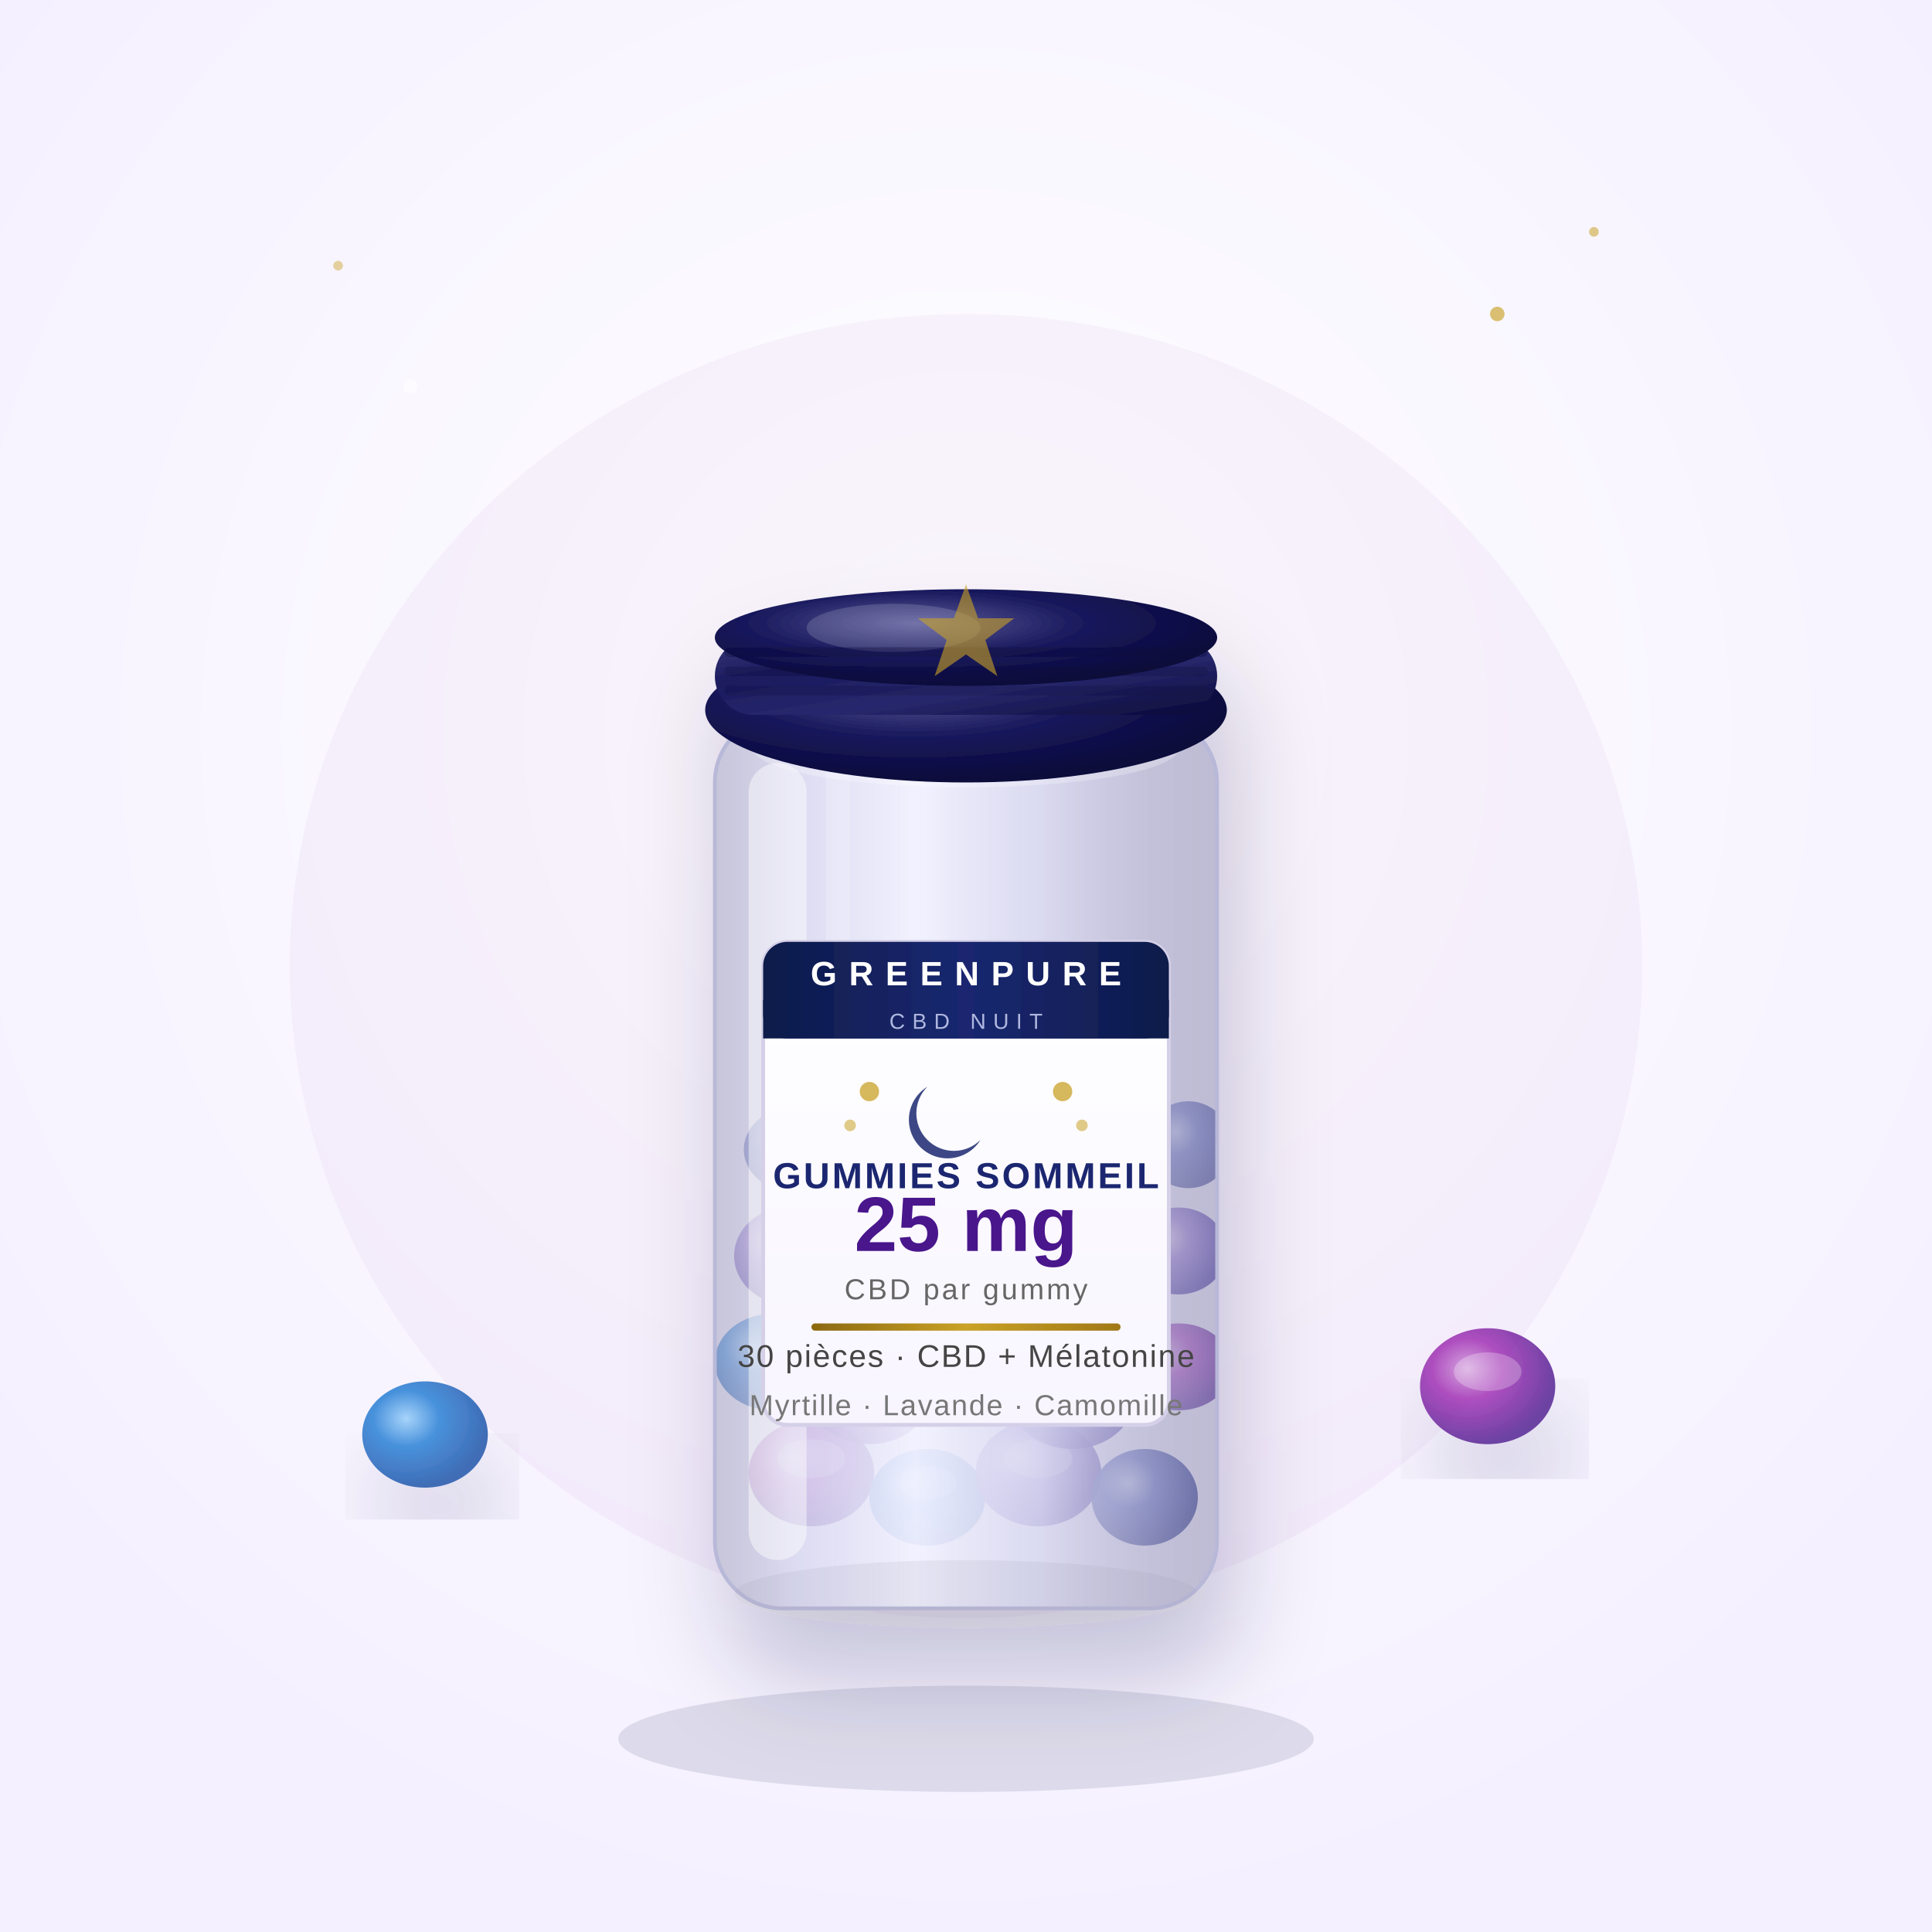
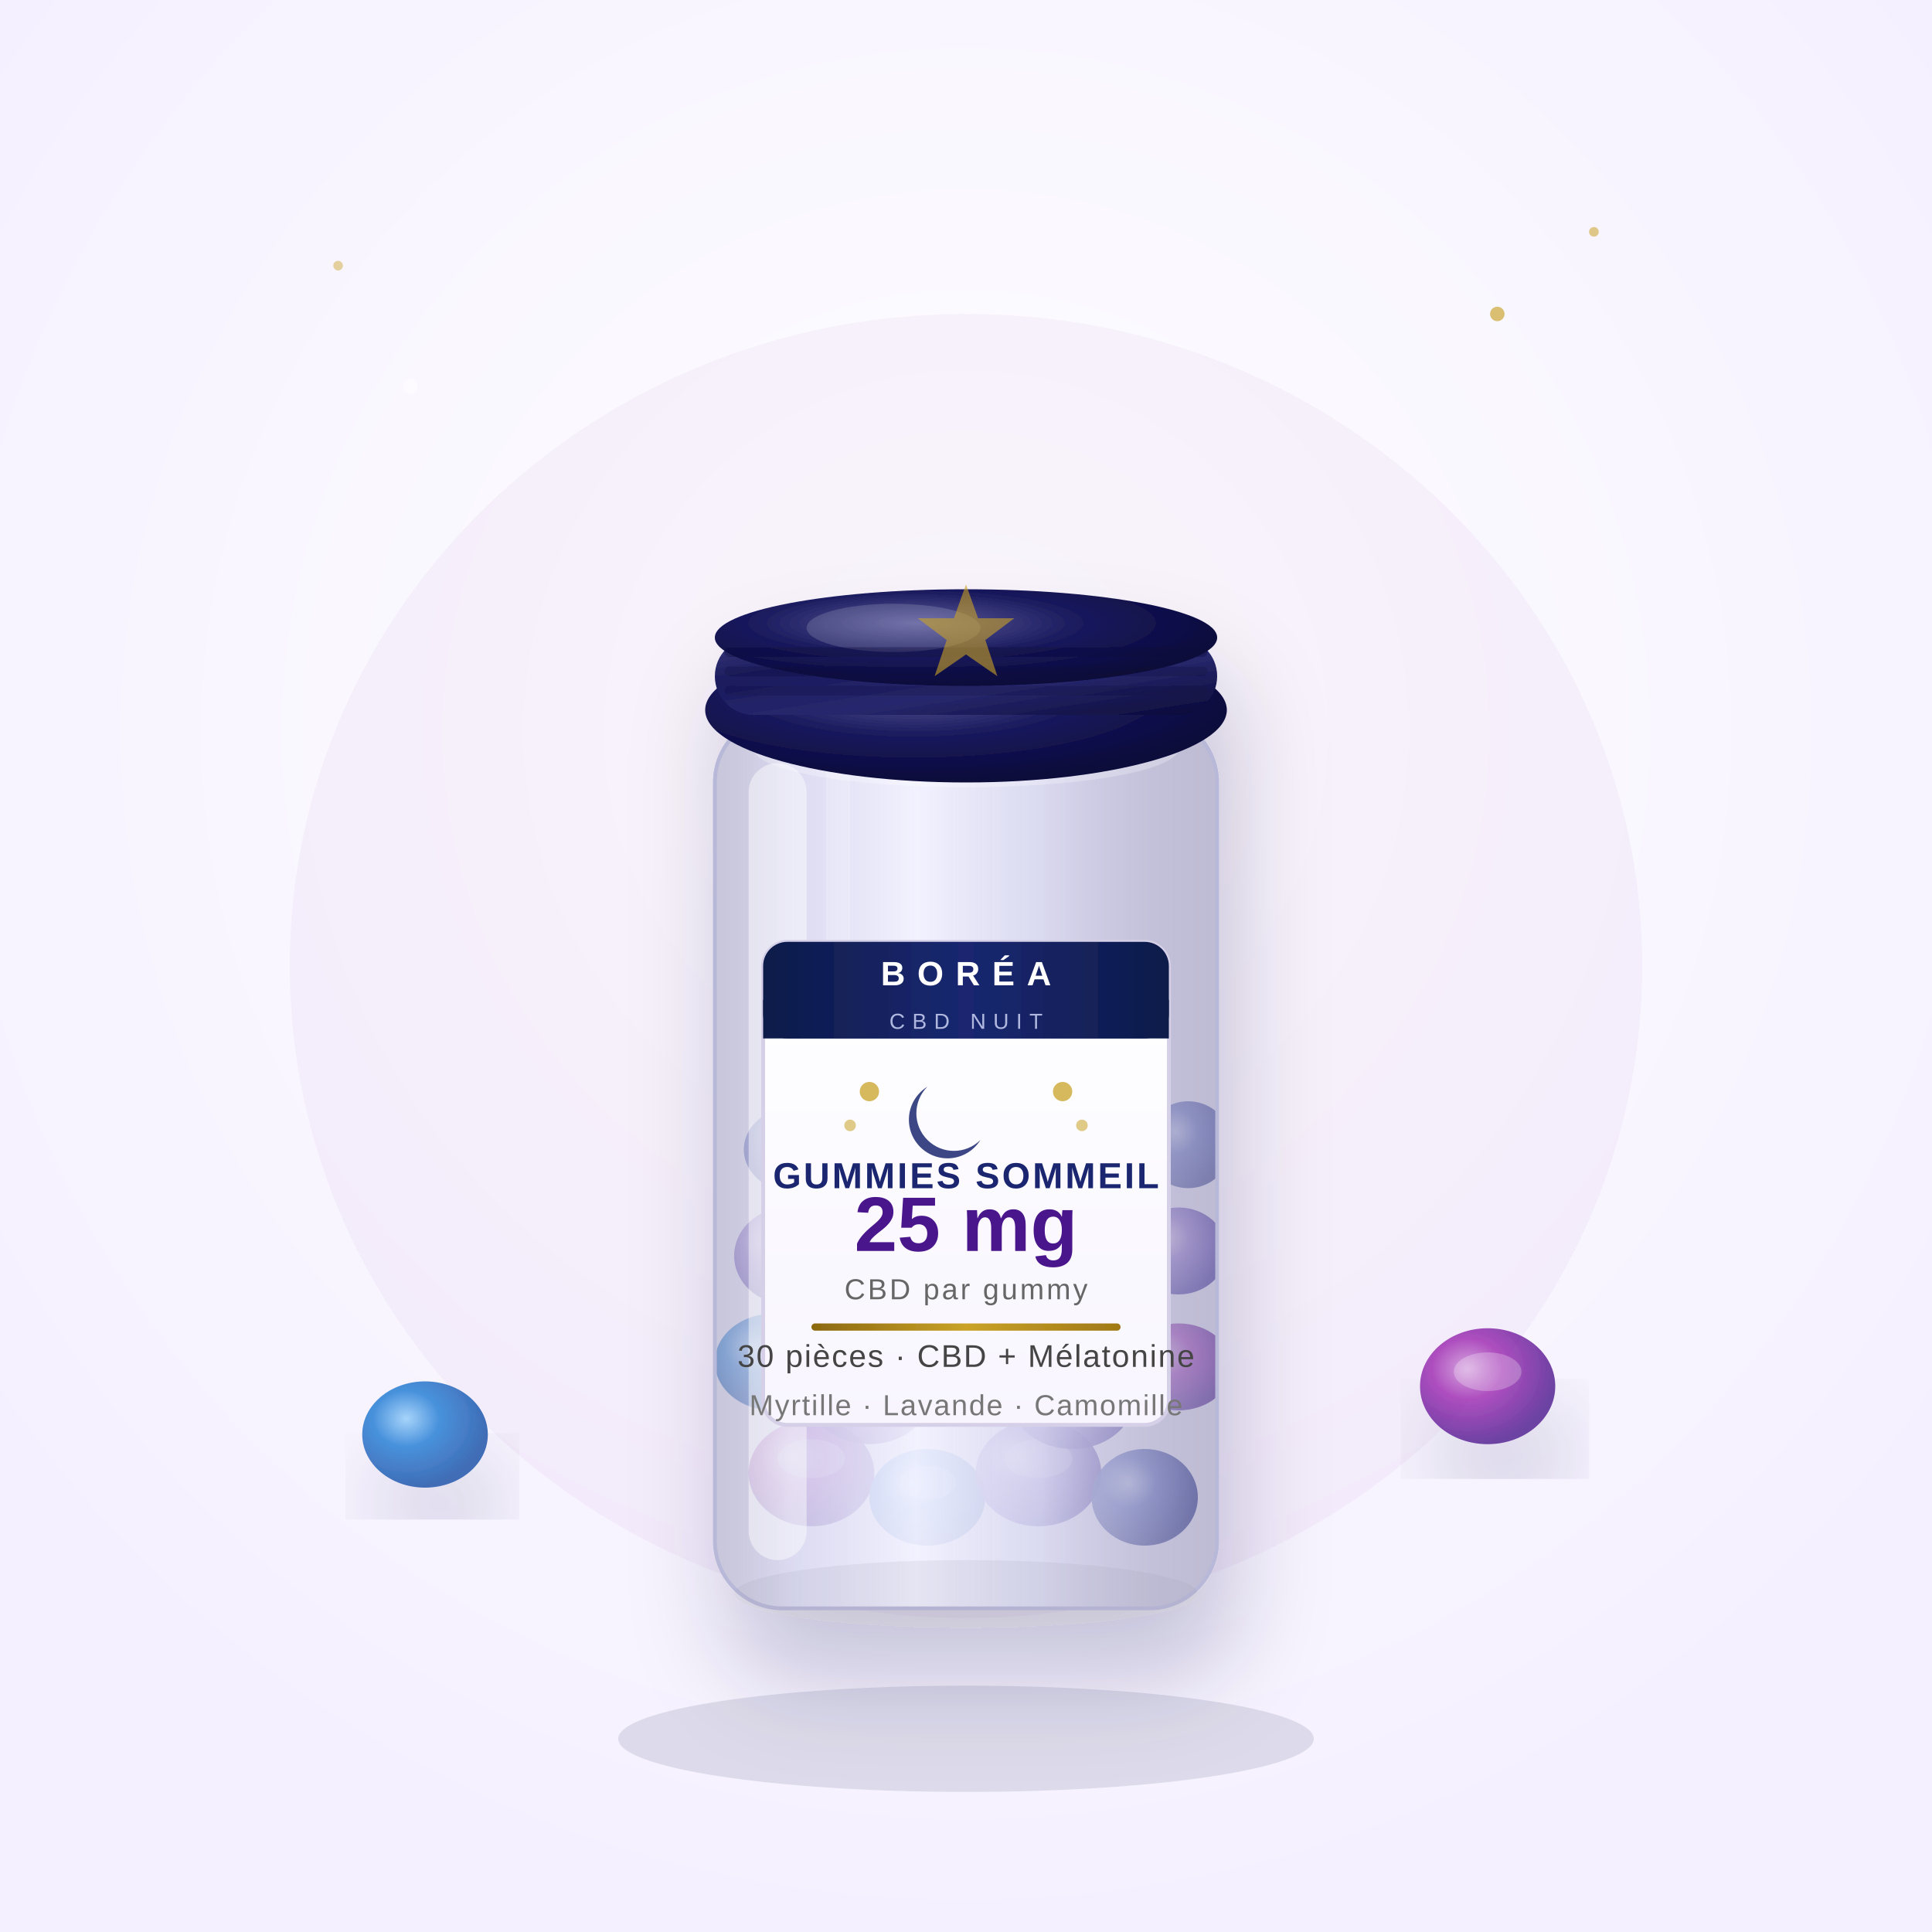
<svg xmlns="http://www.w3.org/2000/svg" viewBox="0 0 400 400" width="400" height="400">
  <defs>
    <radialGradient id="bg-gs" cx="50%" cy="38%" r="62%">
      <stop offset="0%" stop-color="#ffffff" />
      <stop offset="100%" stop-color="#f5f0ff" />
    </radialGradient>
    <linearGradient id="jar-side-gs" x1="0%" y1="0%" x2="100%" y2="0%">
      <stop offset="0%" stop-color="#b0b0c8" stop-opacity="0.6" />
      <stop offset="15%" stop-color="#d8d8f0" stop-opacity="0.85" />
      <stop offset="40%" stop-color="#f2f2ff" stop-opacity="0.95" />
      <stop offset="65%" stop-color="#d8d8f0" stop-opacity="0.90" />
      <stop offset="100%" stop-color="#9898b8" stop-opacity="0.55" />
    </linearGradient>
    <radialGradient id="gummy-purple-gs" cx="35%" cy="35%" r="65%">
      <stop offset="0%" stop-color="#ce93d8" />
      <stop offset="40%" stop-color="#9c27b0" />
      <stop offset="100%" stop-color="#4a148c" />
    </radialGradient>
    <radialGradient id="gummy-blue-gs" cx="35%" cy="35%" r="65%">
      <stop offset="0%" stop-color="#90caf9" />
      <stop offset="40%" stop-color="#1976d2" />
      <stop offset="100%" stop-color="#0d47a1" />
    </radialGradient>
    <radialGradient id="gummy-lavender-gs" cx="35%" cy="35%" r="65%">
      <stop offset="0%" stop-color="#e1bee7" />
      <stop offset="40%" stop-color="#7e57c2" />
      <stop offset="100%" stop-color="#311b92" />
    </radialGradient>
    <radialGradient id="gummy-indigo-gs" cx="35%" cy="35%" r="65%">
      <stop offset="0%" stop-color="#9fa8da" />
      <stop offset="40%" stop-color="#3949ab" />
      <stop offset="100%" stop-color="#1a237e" />
    </radialGradient>
    <linearGradient id="lid-gs" x1="0%" y1="0%" x2="100%" y2="100%">
      <stop offset="0%" stop-color="#3a3a7a" />
      <stop offset="30%" stop-color="#1a1a5e" />
      <stop offset="60%" stop-color="#28286e" />
      <stop offset="100%" stop-color="#0a0a38" />
    </linearGradient>
    <radialGradient id="lid-top-gs" cx="40%" cy="35%" r="65%">
      <stop offset="0%" stop-color="#5a5a9a" />
      <stop offset="50%" stop-color="#1a1a5e" />
      <stop offset="100%" stop-color="#08083a" />
    </radialGradient>
    <linearGradient id="label-gs" x1="0%" y1="0%" x2="0%" y2="100%">
      <stop offset="0%" stop-color="#ffffff" />
      <stop offset="100%" stop-color="#f8f5ff" />
    </linearGradient>
    <linearGradient id="label-top-gs" x1="0%" y1="0%" x2="100%" y2="0%">
      <stop offset="0%" stop-color="#0d1b4a" />
      <stop offset="50%" stop-color="#1a2870" />
      <stop offset="100%" stop-color="#0d1b4a" />
    </linearGradient>
    <linearGradient id="gold-gs" x1="0%" y1="0%" x2="100%" y2="0%">
      <stop offset="0%" stop-color="#8b6810" />
      <stop offset="50%" stop-color="#c9a227" />
      <stop offset="100%" stop-color="#a07818" />
    </linearGradient>
    <filter id="shadow-gs" x="-25%" y="-15%" width="150%" height="145%">
      <feGaussianBlur in="SourceAlpha" stdDeviation="10" result="blur" />
      <feOffset dx="3" dy="14" result="offsetBlur" />
      <feFlood flood-color="#0d1b4a" flood-opacity="0.20" result="color" />
      <feComposite in="color" in2="offsetBlur" operator="in" result="shadow" />
      <feMerge>
        <feMergeNode in="shadow" />
        <feMergeNode in="SourceGraphic" />
      </feMerge>
    </filter>
    <clipPath id="jar-clip-gs">
      <rect x="148" y="148" width="104" height="185" rx="14" />
    </clipPath>
  </defs>
  <rect width="400" height="400" fill="url(#bg-gs)" />
  <ellipse cx="200" cy="200" rx="140" ry="135" fill="#7b1fa2" opacity="0.04" />
  <circle cx="310" cy="65" r="1.5" fill="#c9a227" opacity="0.65" />
  <circle cx="330" cy="48" r="1" fill="#c9a227" opacity="0.55" />
  <circle cx="85" cy="80" r="1.5" fill="white" opacity="0.50" />
  <circle cx="70" cy="55" r="1" fill="#c9a227" opacity="0.45" />
  <ellipse cx="200" cy="360" rx="72" ry="11" fill="#0d1b4a" opacity="0.11" />
  <g filter="url(#shadow-gs)">
    <g clip-path="url(#jar-clip-gs)">
      <rect x="148" y="148" width="104" height="185" fill="#ede7f6" rx="14" />
      <ellipse cx="168" cy="305" rx="13" ry="11" fill="url(#gummy-purple-gs)" opacity="0.92" />
      <ellipse cx="168" cy="302" rx="7" ry="4" fill="white" opacity="0.28" />
      <ellipse cx="192" cy="310" rx="12" ry="10" fill="url(#gummy-blue-gs)" opacity="0.92" />
      <ellipse cx="192" cy="307" rx="6" ry="3.5" fill="white" opacity="0.25" />
      <ellipse cx="215" cy="305" rx="13" ry="11" fill="url(#gummy-lavender-gs)" opacity="0.92" />
      <ellipse cx="215" cy="302" rx="7" ry="4" fill="white" opacity="0.28" />
      <ellipse cx="237" cy="310" rx="11" ry="10" fill="url(#gummy-indigo-gs)" opacity="0.92" />
      <ellipse cx="160" cy="282" rx="12" ry="10" fill="url(#gummy-blue-gs)" opacity="0.88" />
      <ellipse cx="180" cy="288" rx="13" ry="11" fill="url(#gummy-purple-gs)" opacity="0.88" />
      <ellipse cx="202" cy="283" rx="12" ry="10" fill="url(#gummy-indigo-gs)" opacity="0.88" />
      <ellipse cx="222" cy="289" rx="13" ry="11" fill="url(#gummy-lavender-gs)" opacity="0.88" />
      <ellipse cx="244" cy="283" rx="11" ry="9" fill="url(#gummy-purple-gs)" opacity="0.85" />
      <ellipse cx="163" cy="260" rx="11" ry="10" fill="url(#gummy-lavender-gs)" opacity="0.82" />
      <ellipse cx="184" cy="265" rx="12" ry="10" fill="url(#gummy-indigo-gs)" opacity="0.82" />
      <ellipse cx="205" cy="259" rx="12" ry="10" fill="url(#gummy-blue-gs)" opacity="0.82" />
      <ellipse cx="226" cy="265" rx="11" ry="10" fill="url(#gummy-purple-gs)" opacity="0.82" />
      <ellipse cx="244" cy="259" rx="10" ry="9" fill="url(#gummy-lavender-gs)" opacity="0.80" />
      <ellipse cx="165" cy="238" rx="11" ry="9" fill="url(#gummy-indigo-gs)" opacity="0.78" />
      <ellipse cx="186" cy="242" rx="12" ry="10" fill="url(#gummy-purple-gs)" opacity="0.78" />
      <ellipse cx="207" cy="237" rx="11" ry="9" fill="url(#gummy-blue-gs)" opacity="0.75" />
      <ellipse cx="228" cy="242" rx="12" ry="10" fill="url(#gummy-lavender-gs)" opacity="0.75" />
      <ellipse cx="246" cy="237" rx="9" ry="9" fill="url(#gummy-indigo-gs)" opacity="0.72" />
      <ellipse cx="165" cy="234" rx="5" ry="3.5" fill="white" opacity="0.30" />
      <ellipse cx="186" cy="238" rx="5.5" ry="3.5" fill="white" opacity="0.28" />
    </g>
    <rect x="148" y="148" width="104" height="185" rx="14" fill="url(#jar-side-gs)" stroke="#b8b8d8" stroke-width="0.8" />
    <rect x="155" y="158" width="12" height="165" rx="6" fill="white" opacity="0.45" />
    <rect x="171" y="156" width="5" height="80" rx="2.5" fill="white" opacity="0.20" />
    <ellipse cx="200" cy="155" rx="44" ry="8" fill="white" opacity="0.25" />
    <rect x="152" y="145" width="96" height="8" rx="4" fill="#b0b0c0" opacity="0.5" />
    <rect x="158" y="195" width="84" height="100" rx="5" fill="url(#label-gs)" stroke="#d5d0e8" stroke-width="0.8" />
    <rect x="158" y="195" width="84" height="20" rx="5" fill="url(#label-top-gs)" />
    <rect x="158" y="207" width="84" height="8" fill="url(#label-top-gs)" />
-     <text x="200" y="204" font-family="'Helvetica Neue', Arial, sans-serif" font-size="7" font-weight="700" fill="white" text-anchor="middle" letter-spacing="2.5">GREENPURE</text>
+     <text x="200" y="204" font-family="'Helvetica Neue', Arial, sans-serif" font-size="7" font-weight="700" fill="white" text-anchor="middle" letter-spacing="2.5">BORÉA</text>
    <text x="200" y="213" font-family="'Helvetica Neue', Arial, sans-serif" font-size="4.5" fill="#b0b8e0" text-anchor="middle" letter-spacing="1.5">CBD NUIT</text>
    <g transform="translate(200, 228)">
      <path d="M-8,-3 A8,8 0 1,0 3,8 A5,5 0 1,1 -8,-3Z" fill="#1a2870" opacity="0.85" />
    </g>
    <circle cx="180" cy="226" r="2" fill="#c9a227" opacity="0.75" />
    <circle cx="220" cy="226" r="2" fill="#c9a227" opacity="0.75" />
    <circle cx="176" cy="233" r="1.2" fill="#c9a227" opacity="0.55" />
    <circle cx="224" cy="233" r="1.2" fill="#c9a227" opacity="0.55" />
    <text x="200" y="246" font-family="'Helvetica Neue', Arial, sans-serif" font-size="7.5" font-weight="700" fill="#1a2870" text-anchor="middle" letter-spacing="0.5">GUMMIES SOMMEIL</text>
    <text x="200" y="259" font-family="'Helvetica Neue', Arial, sans-serif" font-size="16" font-weight="900" fill="#4a148c" text-anchor="middle">25 mg</text>
    <text x="200" y="269" font-family="'Helvetica Neue', Arial, sans-serif" font-size="6" fill="#666666" text-anchor="middle" letter-spacing="0.5">CBD par gummy</text>
    <rect x="168" y="274" width="64" height="1.5" rx="0.75" fill="url(#gold-gs)" />
    <text x="200" y="283" font-family="'Helvetica Neue', Arial, sans-serif" font-size="6.5" fill="#444444" text-anchor="middle" letter-spacing="0.3">30 pièces · CBD + Mélatonine</text>
    <text x="200" y="293" font-family="'Helvetica Neue', Arial, sans-serif" font-size="6" fill="#777777" text-anchor="middle" letter-spacing="0.3">Myrtille · Lavande · Camomille</text>
    <ellipse cx="200" cy="147" rx="54" ry="15" fill="url(#lid-top-gs)" />
    <rect x="148" y="132" width="104" height="16" rx="8" fill="url(#lid-gs)" />
    <ellipse cx="200" cy="132" rx="52" ry="10" fill="url(#lid-top-gs)" />
    <ellipse cx="185" cy="130" rx="18" ry="5" fill="white" opacity="0.15" />
    <rect x="150" y="134" width="100" height="2" rx="1" fill="#0a0a38" opacity="0.35" />
    <rect x="150" y="138" width="100" height="2" rx="1" fill="#0a0a38" opacity="0.25" />
    <rect x="150" y="142" width="100" height="2" rx="1" fill="#0a0a38" opacity="0.20" />
    <polygon points="200,121 202.5,128 210,128 204,132.5 206.5,140 200,135.5 193.5,140 196,132.5 190,128 197.5,128" fill="#c9a227" opacity="0.6" />
    <ellipse cx="200" cy="330" rx="48" ry="7" fill="#9898b0" opacity="0.15" />
  </g>
  <ellipse cx="308" cy="287" rx="14" ry="12" fill="url(#gummy-purple-gs)" opacity="0.80" filter="url(#shadow-gs)" />
  <ellipse cx="308" cy="284" rx="7" ry="4" fill="white" opacity="0.25" />
  <ellipse cx="88" cy="297" rx="13" ry="11" fill="url(#gummy-blue-gs)" opacity="0.78" filter="url(#shadow-gs)" />
</svg>
